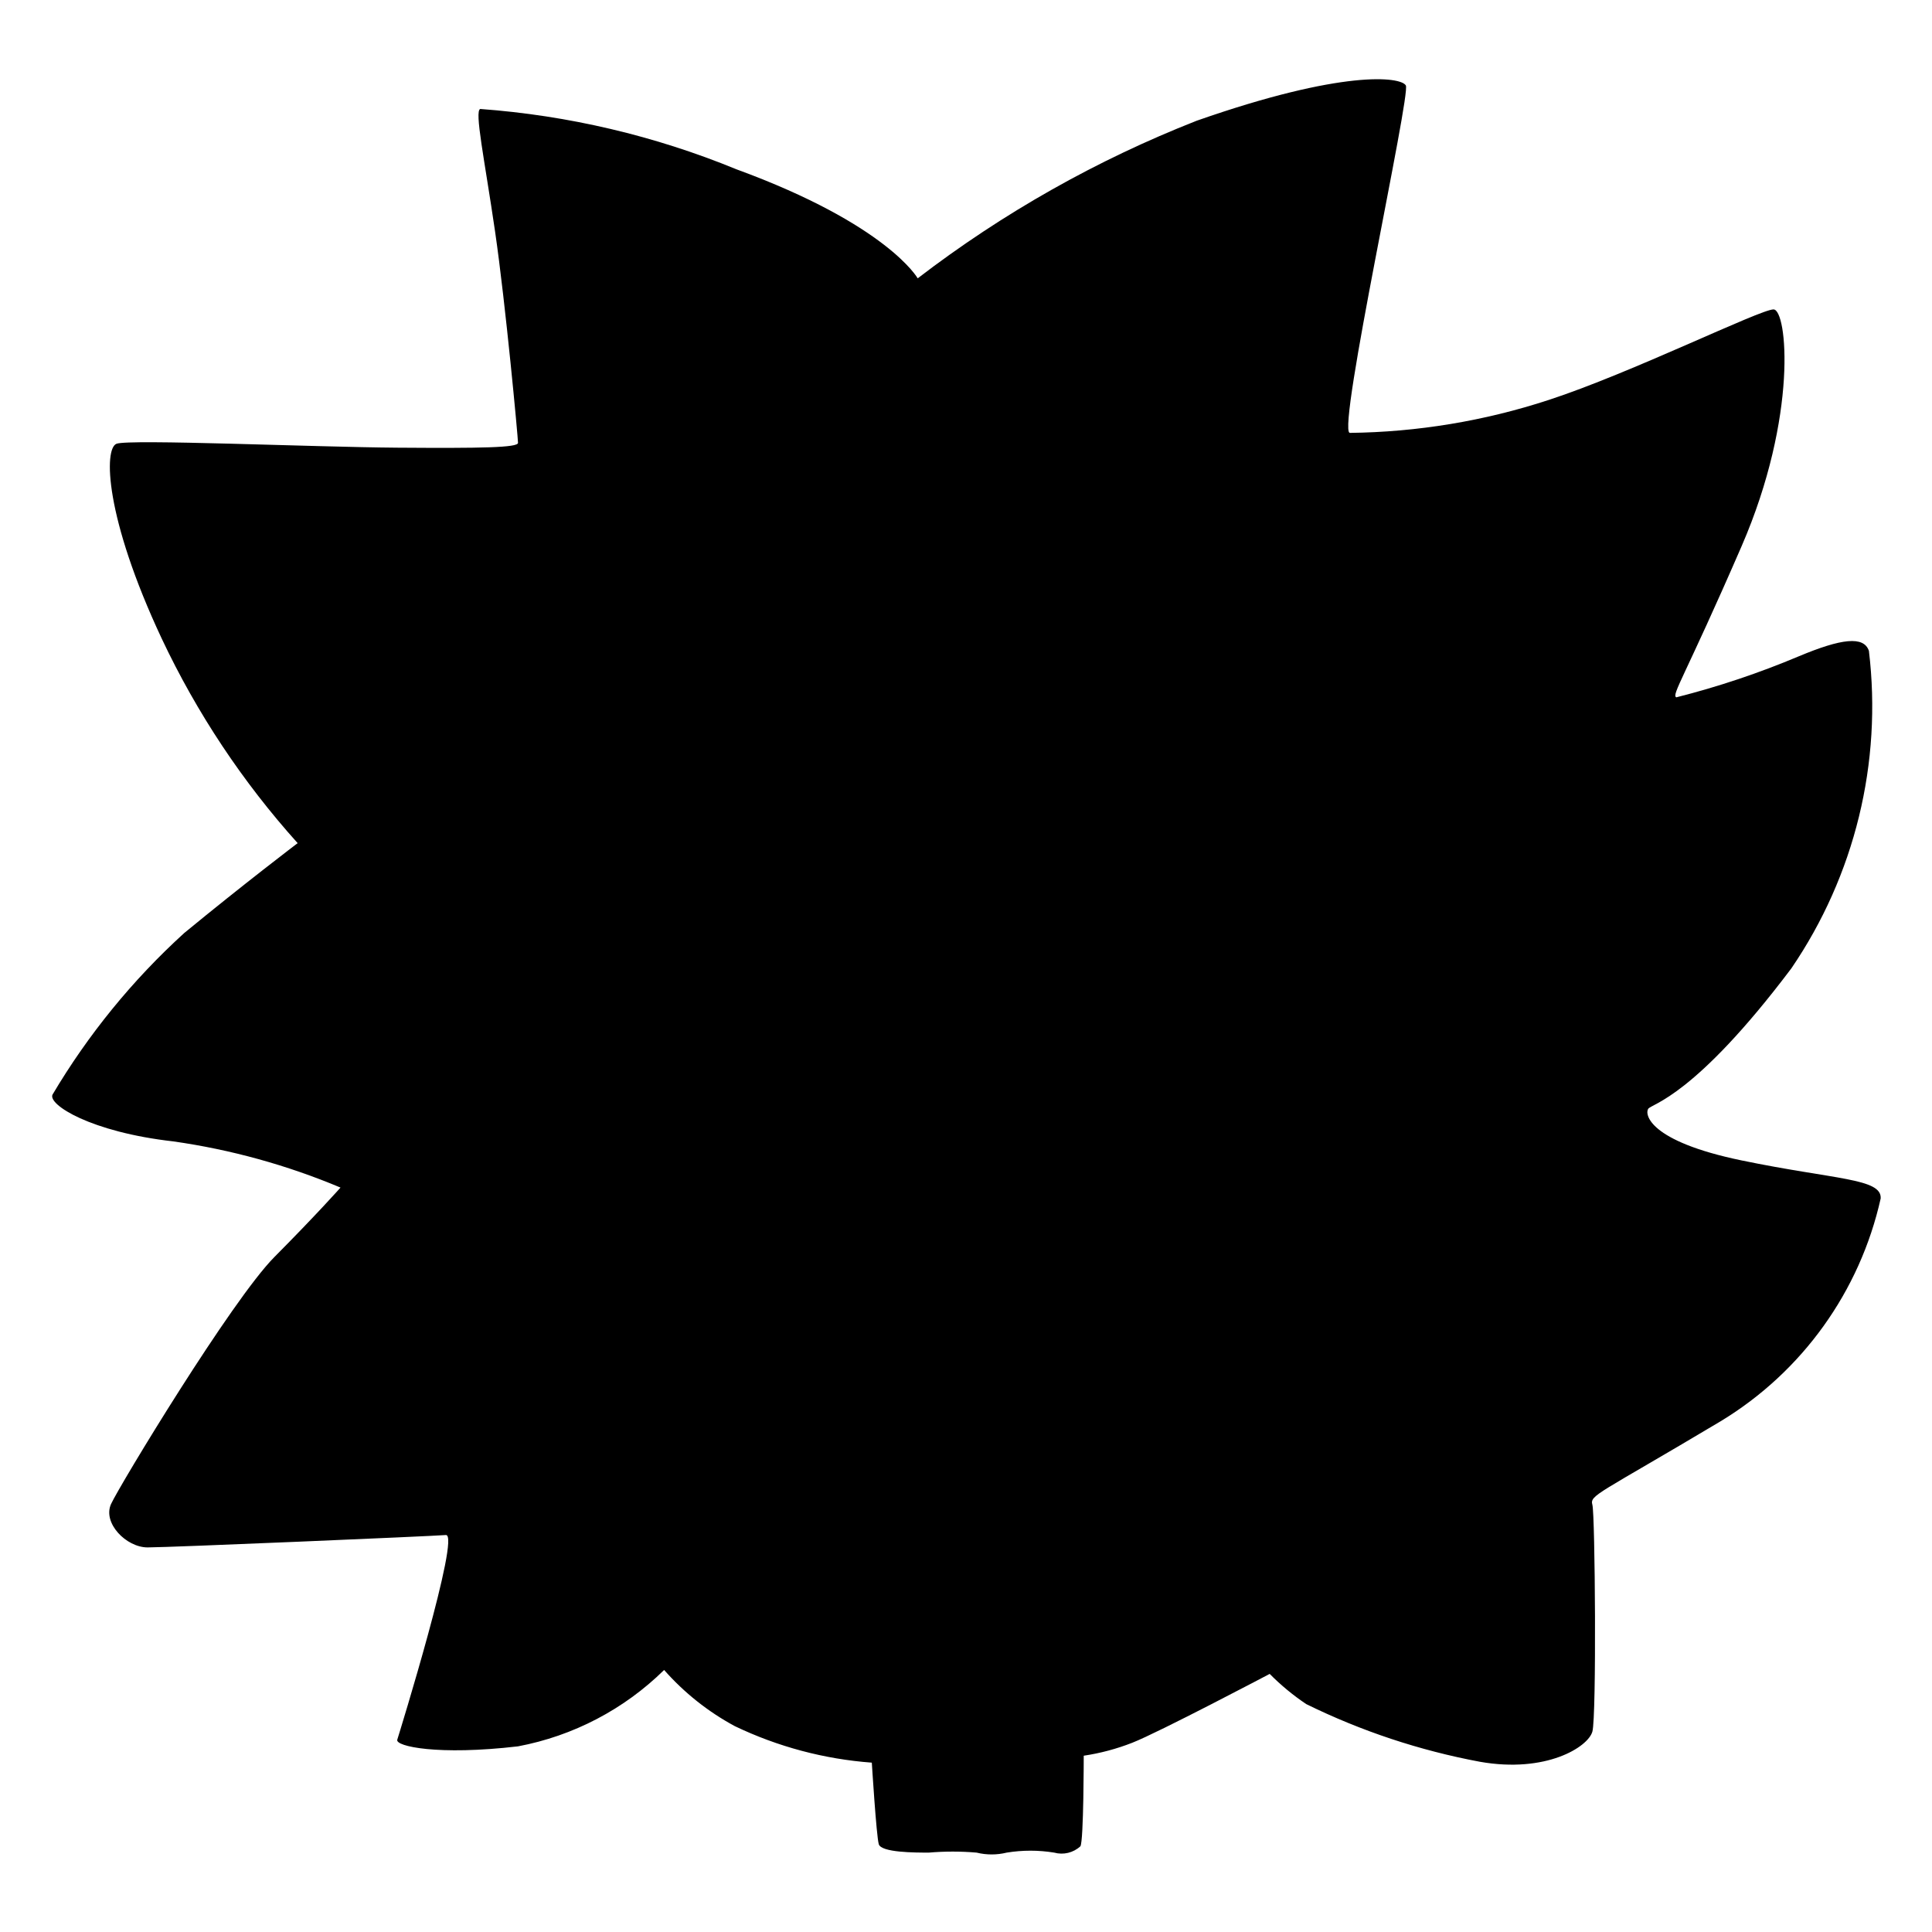
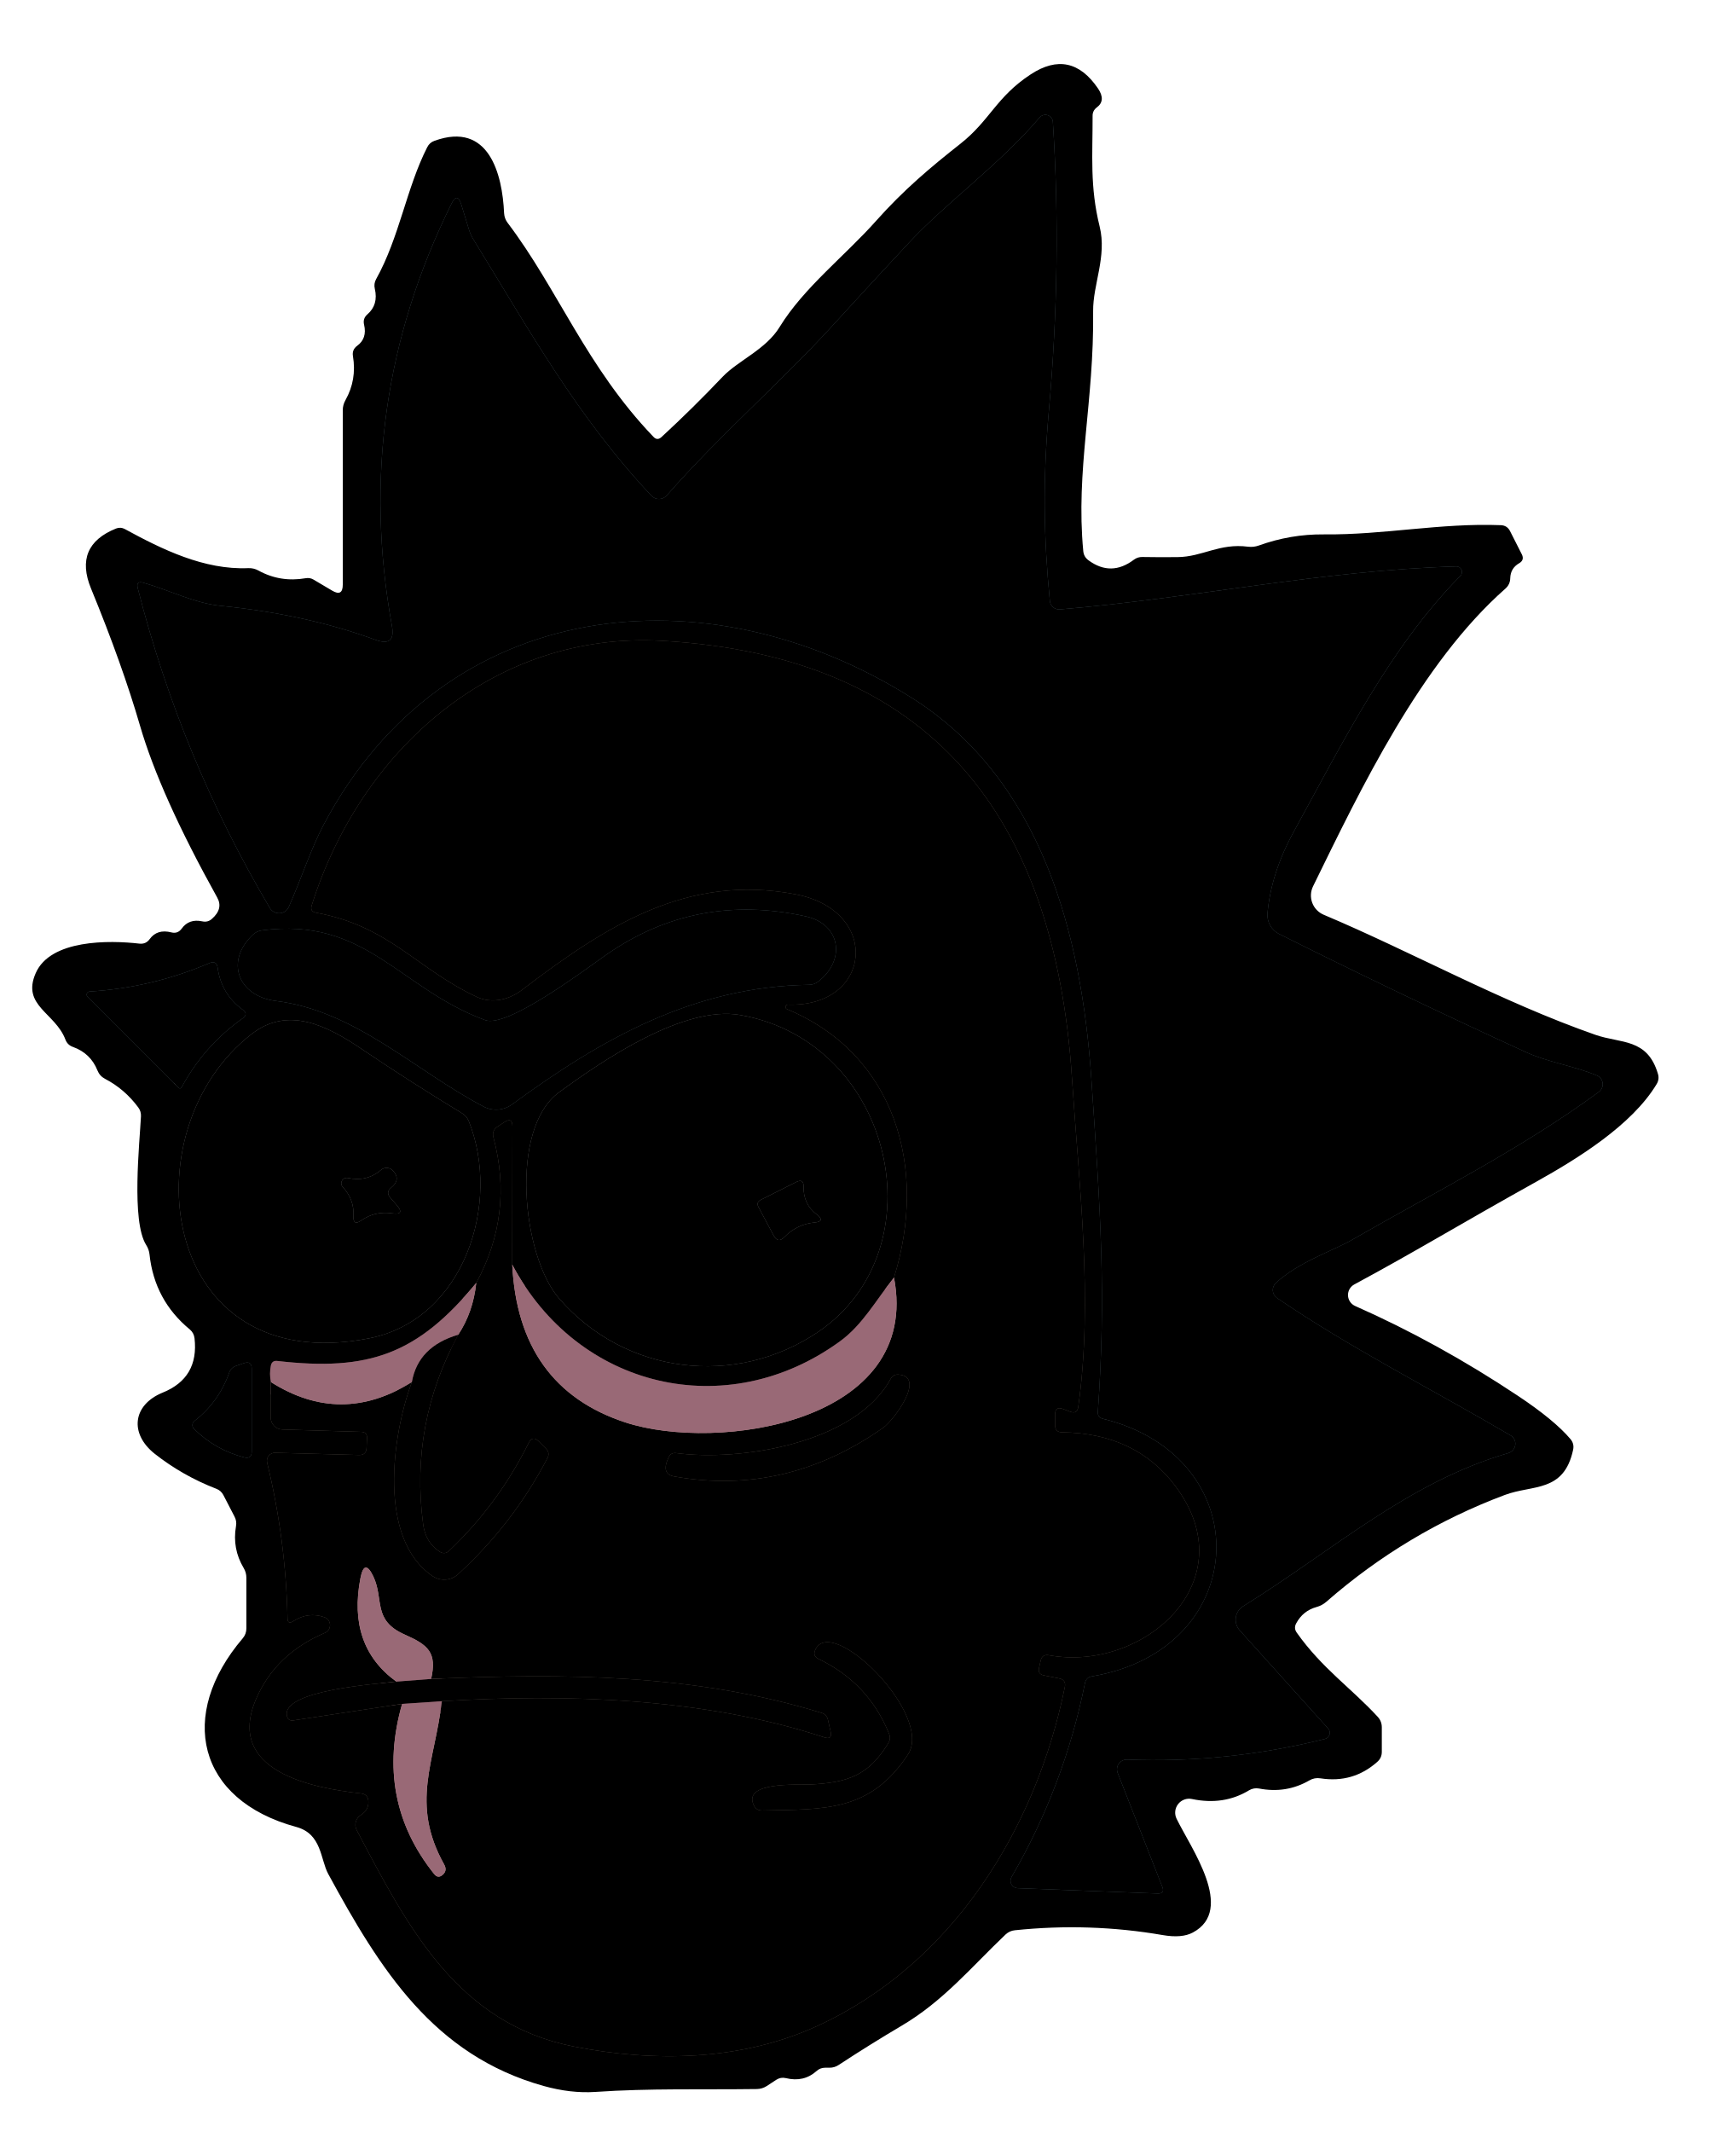
- <svg xmlns="http://www.w3.org/2000/svg" width="800px" height="800px" viewBox="0 0 64 64">
-   <path d="m9.86 27.93a28 28 0 0 1 -4.5-6.77c-1.9-4.05-1.92-6.3-1.5-6.46s6.52.11 9.3.13 4 0 4-.16-.41-4.6-.76-7-.69-4-.49-4.06a27.67 27.67 0 0 1 8.49 2c5 1.83 6 3.61 6 3.61a38 38 0 0 1 9.24-5.22c4.85-1.7 6.76-1.46 6.93-1.17s-2.28 11.39-1.86 11.51a22 22 0 0 0 6.59-1.09c2.73-.89 7-3 7.45-3s.82 3.52-1.06 7.85-2.33 4.92-2.16 5a28.33 28.33 0 0 0 4.06-1.36c1.41-.59 2.15-.68 2.32-.18a15.4 15.4 0 0 1 -2.57 10.52c-3.21 4.26-4.62 4.48-4.74 4.65s0 1.07 3.09 1.71 4.65.59 4.61 1.26a11.58 11.58 0 0 1 -5.3 7.38c-4.09 2.44-4.34 2.44-4.25 2.77s.14 7 0 7.51-1.53 1.39-3.73 1a22.33 22.33 0 0 1 -5.75-1.91 7.89 7.89 0 0 1 -1.21-1s-3.68 1.94-4.55 2.28a7.38 7.38 0 0 1 -1.61.43s0 2.82-.11 3a.92.92 0 0 1 -.87.21 4.88 4.88 0 0 0 -1.57 0 2.09 2.09 0 0 1 -1 0 9.27 9.27 0 0 0 -1.58 0c-.46 0-1.58 0-1.66-.28s-.23-2.7-.23-2.7a12.66 12.66 0 0 1 -4.54-1.21 8.49 8.49 0 0 1 -2.34-1.86 9.38 9.38 0 0 1 -4.84 2.53c-2.65.31-4.07 0-4-.22s2.11-6.82 1.61-6.78-9.17.41-9.88.41-1.5-.81-1.21-1.44 4-6.76 5.41-8.18 2.19-2.3 2.19-2.3a22.44 22.44 0 0 0 -5.54-1.53c-2.74-.31-4.16-1.22-4-1.55a23.31 23.31 0 0 1 4.36-5.35c1.98-1.63 3.76-2.98 3.76-2.98z" data-color="line" />
-   <path d="m5.86 16.34c.3-.3 13.5.06 13.54-.19s-1.88-11.15-1.5-11.15a46 46 0 0 1 9 3.71c2.63 1.68 2.76 2.3 3.47 2.26s4-3.19 8.43-4.88 5.92-1.8 5.92-1.63-1.44 7.31-1.72 8.64-.44 2.74-.15 2.82a28 28 0 0 0 8.26-1c3.93-1.11 6.74-2.66 6.79-2.37a55.16 55.16 0 0 1 -3.63 9.08c-1.19 1.83-1.67 3.41-1.42 3.54s1.66-.31 4.35-1.12 3-.94 3-.81a13.49 13.49 0 0 1 -2.2 7.64 33 33 0 0 1 -5.56 5.85 4.18 4.18 0 0 0 2 2.6c1.17.53 5.7 1.2 5.66 1.45a12.59 12.59 0 0 1 -5.31 6c-3.51 1.81-3.93 2-4 2.32s.18 7.26-.11 7.3a25.34 25.34 0 0 1 -5-.91c-1.41-.49-2-.94-2-1.06a21.37 21.37 0 0 0 2.83-4.51 12 12 0 0 0 .81-3s4.57.22 5-3-1.89-3.81-2.55-3.92a6.49 6.49 0 0 0 -1.33-.16s1.16-10.3-2.33-16-7.21-8.71-14.76-8.4-11.59 4.29-13.44 12-1.36 12.14-1.36 12.14-3.69.15-3.58 4.72 4.93 3.65 4.93 3.65a7 7 0 0 0 1.1 3.91c1.22 1.86 1.77 2.56 1.77 2.56s-4.88 1.86-4.92 1.58 1.25-4.54 1.08-5-1-1.36-1.3-1.36-9.71.41-9.8 0 2.09-3.76 4.27-6.51 3.25-3.81 3.21-4.18-1.51-2.11-4.72-2.58-4.48-.42-4.4-.54a32.65 32.65 0 0 1 5.35-5.44 7.72 7.72 0 0 0 2.52-2.18 35.44 35.44 0 0 1 -4.45-6.21c-1.77-3.33-1.87-5.53-1.75-5.66z" data-color="hair" />
-   <path d="m20.53 12a42.8 42.8 0 0 1 -.83-4.52 21.08 21.08 0 0 1 3.67 1.38c0 .17 0 .88-.12.88a16.26 16.26 0 0 0 -2.16-.44c0 .12.34 2 .3 2.07s-.78.74-.86.63z" data-color="line" />
-   <path d="m36 9.5a15.63 15.63 0 0 1 3.26-2.14c1.2-.43 1-.63 1.2-.43s.47.87.34 1a19.73 19.73 0 0 0 -3 1.31c-.95.63-1 1-1.23.92s-.45-.49-.57-.66z" data-color="line" />
-   <path d="m16.48 41.42a26.38 26.38 0 0 1 .7 4.85c-.12 0-2.36-.27-2.38-1.89a3.74 3.74 0 0 1 1.68-2.96z" data-color="skin" />
-   <path d="m48.49 41.46c.13-.14 2.37 0 2 1.93s-2.79 2.61-2.84 2.35a24.06 24.06 0 0 1 .65-2.33c.28-1.17-.06-1.7.19-1.95z" data-color="skin" />
-   <path d="m31.2 17.22c4 0 8.84.22 12.63 6.83s3.37 11.85 2.34 17.76-2.67 9.44-3.69 10.57a11.44 11.44 0 0 1 -1.28 1.3 15.58 15.58 0 0 0 -2.46-1.6c-.21.08-.5.38-.41.54s2 1.52 1.92 1.65-1.16.88-1.28.75a27 27 0 0 0 -2.47-1.89c-.16 0-.66.38-.57.55s2.37 1.64 2.13 1.81-1.57.76-1.74.63-1.93-1.93-2.09-1.93-.62.25-.5.46 1.43 1.77 1.43 1.77a30.9 30.9 0 0 1 -8.14-.1c-3.7-.68-6.31-4.76-7.5-9.11s-1.19-13.61.1-18.73 3.56-11.2 11.58-11.26z" data-color="skin" />
-   <path d="m30.23 58.37c.12-.12 1.25.08 2.37 0s1.66-.06 1.66.06.14 1.83 0 1.87a2.94 2.94 0 0 1 -1.53.06 2.87 2.87 0 0 0 -1.5-.32c-.41.08-.66.38-.79.21a6.4 6.4 0 0 1 -.21-1.88z" data-color="skin" />
-   <path d="m22.94 23.31c.33-.12 3-1.73 9.41-1.7s10.06 1.75 10.15 2.25 0 2.45-.35 2.45-2.34-1.39-9.69-1.31-9.46 1.83-9.87 1.55-.85-2.82.35-3.24z" data-color="line" />
-   <path d="m23.36 24c.25-.52 3.27-1.69 9.33-1.41s8.9 1.3 8.9 1.64.21.87 0 .87a28.74 28.74 0 0 0 -9.18-1.1 43.37 43.37 0 0 0 -8.87 1.27c-.34-.1-.26-1.14-.18-1.27z" data-color="hair" />
-   <path d="m35.14 28c2.79-1.14 8-.31 7.81 5.38s-7.13 6.49-9.48 3.31-1.23-7.52 1.67-8.69z" data-color="line" />
-   <path d="m35.58 28.89c2.28-.94 6.54-.26 6.41 4.41s-5.86 5.33-7.79 2.7-1-6.14 1.38-7.11z" data-color="eye" />
-   <path d="m23.74 27.85c2.57-1.05 7.35-.29 7.2 4.95s-6.57 6-8.74 3.06-1.13-6.92 1.54-8.01z" data-color="line" />
-   <path d="m24.15 28.68c2.1-.86 6-.24 5.9 4.07s-5.39 4.91-7.17 2.51-.88-5.68 1.27-6.58z" data-color="eye" />
-   <g data-color="line">
-     <path d="m25.51 31.85a1.07 1.07 0 1 1 -.32 1.7 1.12 1.12 0 0 1 .32-1.7z" data-color="line" />
-     <path d="m37.27 32.29a1.07 1.07 0 1 1 -.33 1.7 1.12 1.12 0 0 1 .33-1.7z" data-color="line" />
-     <path d="m21.92 37.74a5.37 5.37 0 0 0 3 1.29 9 9 0 0 0 3.08-.31c.2.05.21.65.2.81a6.57 6.57 0 0 1 -3.76.39 5.1 5.1 0 0 1 -3-1.44c-.09-.17.36-.74.48-.74z" data-color="line" />
-     <path d="m36.72 39.58a5.4 5.4 0 0 0 3.27 0 8.55 8.55 0 0 0 2.69-1.47c.21 0 .45.52.5.67a6.54 6.54 0 0 1 -3.32 1.82 5.13 5.13 0 0 1 -3.28-.19c-.17-.08.02-.79.14-.83z" data-color="line" />
-     <path d="m29.78 39.79c0-.13.73-.3.78-.1s-.13 6.38 1.57 6.34 1.14-6.36 1.3-6.45a2.14 2.14 0 0 1 .79 0s1 7.59-2 7.55-2.43-7.26-2.44-7.34z" data-color="line" />
-     <path d="m22.15 49.3a5.38 5.38 0 0 1 .19-1.74c.25-.55 1-1.17 1.16-1.13s.5.45.37.62-.86.58-.9 1.08 0 1.37-.11 1.42a1.18 1.18 0 0 1 -.71-.25z" data-color="line" />
-     <path d="m39.07 46.51s.53-.63.7-.63a2.7 2.7 0 0 1 1.5 1.49c.38 1 .39 1.94.1 2s-.79.13-.79 0 .41-1.24 0-1.91a3.37 3.37 0 0 0 -1.51-.95z" data-color="line" />
-     <path d="m24.38 48.58c.21.06 2.22 1.43 6.91 1.27a28 28 0 0 0 7.79-1.55 1.9 1.9 0 0 1 .17.83c0 .16-3.35 1.85-8.12 1.76s-6.94-1.23-7-1.4.13-.95.25-.91z" data-color="line" />
+ <svg xmlns="http://www.w3.org/2000/svg" version="1.2" baseProfile="tiny" viewBox="0 0 162 199">
+   <g stroke-width="2.00" fill="none" stroke-linecap="butt">
+     <path stroke="#5e6f77" vector-effect="non-scaling-stroke" d="   M 35.05 59.72   Q 28.55 57.34 20.62 56.55   C 18.13 56.30 15.84 55.09 13.38 54.39   Q 12.68 54.19 12.86 54.90   Q 16.89 70.72 25.19 84.75   A 1.00 0.99 41.6 0 0 26.96 84.65   C 28.07 82.16 29.04 79.19 30.22 76.97   C 41.54 55.61 65.95 53.05 85.14 65.15   C 97.27 72.80 100.96 87.24 101.88 100.64   C 102.75 113.27 103.27 120.83 102.49 131.77   Q 102.45 132.30 102.97 132.43   C 117.55 136.00 116.94 153.94 101.94 156.47   Q 101.40 156.56 101.29 157.09   Q 99.35 166.72 94.43 175.21   A 0.69 0.68 16.1 0 0 95.00 176.24   L 108.07 176.74   Q 108.76 176.76 108.51 176.12   L 104.34 165.48   A 0.91 0.91 0.0 0 1 105.23 164.24   Q 114.58 164.60 123.70 162.31   A 0.59 0.59 0.0 0 0 123.99 161.34   L 115.74 152.18   A 1.48 1.48 0.0 0 1 116.05 149.93   C 124.43 144.73 131.41 138.37 140.81 135.63   A 0.91 0.90 -37.9 0 0 141.02 133.98   C 133.68 129.67 126.12 125.86 119.21 121.15   A 0.90 0.90 0.0 0 1 119.11 119.75   C 121.28 117.76 124.45 116.75 126.23 115.72   C 133.99 111.26 142.03 107.23 149.26 101.92   A 0.89 0.89 0.0 0 0 149.07 100.38   C 146.95 99.50 144.52 99.15 142.48 98.22   Q 131.01 92.97 119.42 87.18   A 1.99 1.98 16.1 0 1 118.33 85.22   Q 118.67 81.47 120.79 77.61   C 125.25 69.50 129.77 60.38 136.33 53.76   A 0.52 0.52 0.0 0 0 135.95 52.87   C 123.44 53.23 111.41 55.85 98.95 56.88   A 0.87 0.87 0.0 0 1 98.01 56.09   C 97.43 50.09 97.34 44.85 97.92 38.31   Q 99.15 24.53 98.29 11.37   A 0.70 0.70 0.0 0 0 97.06 10.96   C 93.33 15.34 88.33 18.93 84.90 22.61   Q 81.27 26.50 77.69 30.43   C 73.04 35.53 67.11 40.69 62.24 46.25   A 0.97 0.97 0.0 0 1 60.81 46.27   C 53.89 38.89 49.49 30.95 44.18 22.32   Q 43.94 21.93 43.80 21.49   L 43.06 19.08   Q 42.69 17.91 42.15 19.01   Q 32.85 37.78 36.59 58.43   Q 36.95 60.42 35.05 59.72" />
+     <path stroke="#4d353b" vector-effect="non-scaling-stroke" d="   M 83.46 119.25   C 81.79 121.33 80.52 123.68 78.40 125.21   C 67.81 132.90 53.93 129.59 47.82 118.04" />
+     <path stroke="#6f665e" vector-effect="non-scaling-stroke" d="   M 47.82 118.04   L 47.84 105.16   Q 47.84 104.23 47.07 104.75   L 46.46 105.15   Q 45.89 105.52 46.07 106.18   Q 47.97 113.30 44.46 119.75" />
+     <path stroke="#4d353b" vector-effect="non-scaling-stroke" d="   M 44.46 119.75   C 39.00 126.38 34.46 128.02 25.89 127.03   Q 25.40 126.97 25.29 127.45   Q 25.13 128.23 25.29 129.00" />
+     <path stroke="#6f665e" vector-effect="non-scaling-stroke" d="   M 25.29 129.00   L 25.27 132.30   A 1.12 1.12 0.0 0 0 26.36 133.43   L 33.73 133.65   Q 34.29 133.67 34.26 134.23   L 34.22 135.17   Q 34.18 135.83 33.52 135.81   L 25.69 135.60   A 0.75 0.75 0.0 0 0 24.94 136.53   Q 26.68 143.69 26.84 151.04   Q 26.85 151.67 27.38 151.32   Q 28.78 150.42 30.28 150.95   A 0.78 0.78 0.0 0 1 30.33 152.41   Q 25.74 154.37 23.92 158.55   C 20.96 165.38 29.29 166.91 33.71 167.40   Q 34.33 167.47 34.39 168.10   Q 34.45 168.93 33.67 169.43   A 1.07 1.06 -30.3 0 0 33.30 170.82   C 38.06 179.87 42.70 188.88 53.56 191.02   C 61.02 192.49 69.11 192.38 76.24 189.13   C 88.99 183.32 96.75 170.57 99.41 157.46   Q 99.54 156.79 98.87 156.66   L 97.46 156.38   Q 96.87 156.27 97.00 155.68   L 97.15 155.01   Q 97.29 154.38 97.93 154.50   C 106.71 156.12 116.49 147.58 109.66 138.62   Q 105.97 133.78 99.16 133.69   Q 98.50 133.69 98.50 133.03   L 98.50 132.02   Q 98.50 131.24 99.23 131.51   L 99.92 131.77   Q 100.56 132.01 100.66 131.32   C 102.07 121.39 100.73 110.57 100.07 100.57   C 98.46 76.18 86.98 61.23 61.77 59.81   C 46.14 58.94 33.68 69.96 29.10 84.51   Q 28.92 85.08 29.50 85.19   C 36.40 86.46 38.88 90.43 44.53 93.06   C 45.95 93.72 47.58 93.28 48.69 92.43   C 56.60 86.40 64.16 81.55 74.25 83.47   C 82.34 85.01 81.39 94.05 73.55 93.77   A 0.22 0.22 0.0 0 0 73.46 94.19   C 83.57 98.40 86.65 109.00 83.46 119.25" />
+     <path stroke="#bc9b99" vector-effect="non-scaling-stroke" d="   M 25.29 129.00   Q 31.84 133.15 38.45 129.00" />
+     <path stroke="#6f665e" vector-effect="non-scaling-stroke" d="   M 38.45 129.00   C 36.59 133.98 35.25 143.63 40.38 147.11   A 1.92 1.92 0.0 0 0 42.76 146.94   Q 47.91 142.23 51.11 136.09   Q 51.36 135.60 50.97 135.21   L 50.30 134.54   Q 49.72 133.95 49.35 134.69   Q 46.53 140.37 41.93 144.75   Q 41.52 145.14 41.04 144.83   Q 39.72 143.97 39.50 142.25   Q 38.26 132.92 42.78 124.58" />
+     <path stroke="#bc9b99" vector-effect="non-scaling-stroke" d="   M 42.78 124.58   Q 44.17 122.48 44.46 119.75" />
+     <path stroke="#bc9b99" vector-effect="non-scaling-stroke" d="   M 47.82 118.04   Q 48.39 129.50 58.39 132.77   C 66.98 135.58 86.05 132.81 83.46 119.25" />
+     <path stroke="#4d353b" vector-effect="non-scaling-stroke" d="   M 42.78 124.58   Q 39.03 125.68 38.45 129.00" />
+     <path stroke="#5e6f77" vector-effect="non-scaling-stroke" d="   M 45.30 95.22   C 37.27 92.27 34.15 85.56 24.45 86.84   Q 23.96 86.91 23.60 87.25   C 20.97 89.75 22.24 92.99 25.77 93.43   C 33.20 94.35 38.78 99.96 45.15 103.29   A 2.52 2.50 -49.3 0 0 47.81 103.08   C 56.20 96.94 64.77 92.09 75.52 91.92   Q 76.01 91.92 76.40 91.61   C 78.99 89.58 78.48 86.25 75.21 85.53   Q 64.95 83.27 56.55 89.15   C 54.59 90.53 47.35 95.98 45.30 95.22" />
+     <path stroke="#5e6f77" vector-effect="non-scaling-stroke" d="   M 16.95 101.50   Q 19.04 97.62 22.64 95.06   Q 23.22 94.65 22.65 94.24   Q 20.66 92.78 20.32 90.34   Q 20.22 89.61 19.54 89.90   Q 14.19 92.19 8.37 92.55   A 0.29 0.29 0.0 0 0 8.18 93.05   L 16.67 101.54   A 0.18 0.17 36.4 0 0 16.95 101.50" />
+     <path stroke="#808080" vector-effect="non-scaling-stroke" d="   M 76.38 124.32   C 87.72 116.63 83.47 97.27 69.10 94.74   C 63.83 93.82 56.25 98.98 52.17 101.97   C 47.52 105.39 48.77 117.24 52.18 121.18   C 58.35 128.31 68.67 129.54 76.38 124.32" />
+     <path stroke="#808080" vector-effect="non-scaling-stroke" d="   M 34.45 124.92   C 43.34 123.18 46.82 112.28 43.76 104.64   Q 43.57 104.18 43.15 103.92   Q 38.40 101.04 33.82 97.95   C 30.40 95.63 26.84 93.92 23.50 96.51   C 11.86 105.51 14.90 128.76 34.45 124.92" />
+     <path stroke="#5e6f77" vector-effect="non-scaling-stroke" d="   M 18.16 132.63   A 0.49 0.49 0.0 0 0 18.11 133.37   Q 20.10 135.33 22.79 136.03   Q 23.50 136.21 23.50 135.48   L 23.50 127.77   Q 23.50 126.98 22.76 127.24   L 22.04 127.49   Q 21.57 127.65 21.40 128.12   Q 20.43 130.86 18.16 132.63" />
+     <path stroke="#6f665e" vector-effect="non-scaling-stroke" d="   M 62.94 137.81   Q 73.32 139.67 82.43 133.28   C 83.44 132.58 86.49 128.47 83.87 128.30   Q 83.38 128.27 83.14 128.71   C 79.85 134.75 69.06 136.43 63.12 135.63   Q 62.65 135.57 62.44 135.99   Q 61.66 137.58 62.94 137.81" />
+     <path stroke="#6f665e" vector-effect="non-scaling-stroke" d="   M 37.00 156.96   C 35.29 157.17 26.24 157.76 26.79 160.17   Q 26.90 160.66 27.40 160.58   L 37.54 159.04" />
+     <path stroke="#bc9b99" vector-effect="non-scaling-stroke" d="   M 37.54 159.04   Q 34.98 167.98 40.53 174.92   Q 40.89 175.37 41.32 175.00   Q 41.78 174.61 41.47 174.04   C 38.27 168.32 40.59 164.48 41.25 158.79" />
+     <path stroke="#6f665e" vector-effect="non-scaling-stroke" d="   M 41.25 158.79   C 52.77 158.09 65.69 158.45 76.94 162.16   Q 77.73 162.42 77.54 161.61   L 77.29 160.51   Q 77.18 160.03 76.70 159.88   C 64.78 156.21 52.61 156.18 40.25 156.71" />
+     <path stroke="#bc9b99" vector-effect="non-scaling-stroke" d="   M 40.25 156.71   C 40.80 154.25 40.00 153.55 37.78 152.57   C 34.75 151.23 35.87 149.29 34.85 147.14   Q 34.02 145.41 33.65 147.30   Q 32.42 153.64 37.00 156.96" />
+     <path stroke="#4d353b" vector-effect="non-scaling-stroke" d="   M 40.25 156.71   L 37.00 156.96" />
+     <path stroke="#4d353b" vector-effect="non-scaling-stroke" d="   M 41.25 158.79   L 37.54 159.04" />
+     <path stroke="#6f665e" vector-effect="non-scaling-stroke" d="   M 84.76 163.77   C 87.20 160.07 77.58 150.57 76.10 154.02   Q 75.86 154.58 76.41 154.84   Q 81.09 157.09 83.00 161.83   Q 83.19 162.29 82.92 162.72   C 81.10 165.70 79.19 166.40 75.53 166.57   C 74.45 166.61 69.31 166.29 70.37 168.50   Q 70.60 169.00 71.16 168.99   C 76.96 168.87 81.22 169.14 84.76 163.77" />
+     <path stroke="#808080" vector-effect="non-scaling-stroke" d="   M 73.22 115.47   Q 74.40 114.27 76.02 114.11   Q 77.11 114.01 76.24 113.35   Q 74.99 112.40 75.02 110.77   Q 75.04 109.98 74.33 110.33   L 71.03 111.99   Q 70.57 112.22 70.81 112.67   L 72.23 115.33   Q 72.63 116.08 73.22 115.47" />
+     <path stroke="#808080" vector-effect="non-scaling-stroke" d="   M 36.51 110.86   Q 37.45 110.11 36.70 109.28   A 0.82 0.81 48.8 0 0 35.57 109.20   Q 34.26 110.33 32.47 109.95   A 0.51 0.51 0.0 0 0 32.00 110.80   Q 33.08 111.95 33.00 113.52   Q 32.95 114.45 33.72 113.92   Q 35.01 113.02 36.59 113.25   Q 37.87 113.44 37.02 112.46   L 36.43 111.78   Q 36.00 111.28 36.51 110.86" />
+   </g>
+   <path data-color="skin" d="   M 25.29 129.00   Q 31.84 133.15 38.45 129.00   C 36.59 133.98 35.25 143.63 40.38 147.11   A 1.92 1.92 0.0 0 0 42.76 146.94   Q 47.91 142.23 51.11 136.09   Q 51.36 135.60 50.97 135.21   L 50.30 134.54   Q 49.72 133.95 49.35 134.69   Q 46.53 140.37 41.93 144.75   Q 41.52 145.14 41.04 144.83   Q 39.72 143.97 39.50 142.25   Q 38.26 132.92 42.78 124.58   Q 44.17 122.48 44.46 119.75   Q 47.97 113.30 46.07 106.18   Q 45.89 105.52 46.46 105.15   L 47.07 104.75   Q 47.84 104.23 47.84 105.16   L 47.82 118.04   Q 48.39 129.50 58.39 132.77   C 66.98 135.58 86.05 132.81 83.46 119.25   C 86.65 109.00 83.57 98.40 73.46 94.19   A 0.22 0.22 0.0 0 1 73.55 93.77   C 81.39 94.05 82.34 85.01 74.25 83.47   C 64.16 81.55 56.60 86.40 48.69 92.43   C 47.58 93.28 45.95 93.72 44.53 93.06   C 38.88 90.43 36.40 86.46 29.50 85.19   Q 28.92 85.08 29.10 84.51   C 33.68 69.96 46.14 58.94 61.77 59.81   C 86.98 61.23 98.46 76.18 100.07 100.57   C 100.73 110.57 102.07 121.39 100.66 131.32   Q 100.56 132.01 99.92 131.77   L 99.23 131.51   Q 98.50 131.24 98.50 132.02   L 98.50 133.03   Q 98.50 133.69 99.16 133.69   Q 105.97 133.78 109.66 138.62   C 116.49 147.58 106.71 156.12 97.93 154.50   Q 97.29 154.38 97.15 155.01   L 97.00 155.68   Q 96.87 156.27 97.46 156.38   L 98.87 156.66   Q 99.54 156.79 99.41 157.46   C 96.75 170.57 88.99 183.32 76.24 189.13   C 69.11 192.38 61.02 192.49 53.56 191.02   C 42.70 188.88 38.06 179.87 33.30 170.82   A 1.07 1.06 -30.3 0 1 33.67 169.43   Q 34.45 168.93 34.39 168.10   Q 34.33 167.47 33.71 167.40   C 29.29 166.91 20.96 165.38 23.92 158.55   Q 25.74 154.37 30.33 152.41   A 0.78 0.78 0.0 0 0 30.28 150.95   Q 28.78 150.42 27.38 151.32   Q 26.85 151.67 26.84 151.04   Q 26.68 143.69 24.94 136.53   A 0.75 0.75 0.0 0 1 25.69 135.60   L 33.52 135.81   Q 34.18 135.83 34.22 135.17   L 34.26 134.23   Q 34.29 133.67 33.73 133.65   L 26.36 133.43   A 1.12 1.12 0.0 0 1 25.27 132.30   L 25.29 129.00   Z   M 62.94 137.81   Q 73.32 139.67 82.43 133.28   C 83.44 132.58 86.49 128.47 83.87 128.30   Q 83.38 128.27 83.14 128.71   C 79.85 134.75 69.06 136.43 63.12 135.63   Q 62.65 135.57 62.44 135.99   Q 61.66 137.58 62.94 137.81   Z   M 37.00 156.96   C 35.29 157.17 26.24 157.76 26.79 160.17   Q 26.90 160.66 27.40 160.58   L 37.54 159.04   Q 34.98 167.98 40.53 174.92   Q 40.89 175.37 41.32 175.00   Q 41.78 174.61 41.47 174.04   C 38.27 168.32 40.59 164.48 41.25 158.79   C 52.77 158.09 65.69 158.45 76.94 162.16   Q 77.73 162.42 77.54 161.61   L 77.29 160.51   Q 77.18 160.03 76.70 159.88   C 64.78 156.21 52.61 156.18 40.25 156.71   C 40.80 154.25 40.00 153.55 37.78 152.57   C 34.75 151.23 35.87 149.29 34.85 147.14   Q 34.02 145.41 33.65 147.30   Q 32.42 153.64 37.00 156.96   Z   M 84.76 163.77   C 87.20 160.07 77.58 150.57 76.10 154.02   Q 75.86 154.58 76.41 154.84   Q 81.09 157.09 83.00 161.83   Q 83.19 162.29 82.92 162.72   C 81.10 165.70 79.19 166.40 75.53 166.57   C 74.45 166.61 69.31 166.29 70.37 168.50   Q 70.60 169.00 71.16 168.99   C 76.96 168.87 81.22 169.14 84.76 163.77   Z" />
+   <g data-color="skin">
+     <path d="   M 121.06 152.39   C 123.39 155.70 126.22 157.63 128.63 160.26   Q 129.00 160.67 129.00 161.23   L 129.00 163.52   Q 129.00 164.08 128.58 164.45   Q 126.32 166.46 123.28 165.99   Q 122.72 165.90 122.24 166.18   Q 120.08 167.43 117.54 166.94   Q 117.04 166.85 116.60 167.11   Q 114.24 168.54 111.28 167.92   A 1.30 1.30 0.0 0 0 109.84 169.76   C 111.17 172.50 115.35 178.25 111.36 180.38   Q 110.34 180.93 108.55 180.62   Q 101.72 179.44 94.74 180.17   Q 94.25 180.22 93.88 180.56   C 90.64 183.64 88.08 186.78 84.14 189.10   Q 81.18 190.85 78.30 192.74   Q 77.91 193.00 77.44 193.00   L 77.03 193.00   Q 76.57 193.00 76.23 193.31   Q 75.03 194.38 73.36 193.97   Q 72.89 193.86 72.48 194.12   L 71.58 194.71   Q 71.16 194.98 70.66 194.99   C 65.60 195.06 60.62 194.91 55.57 195.26   Q 53.27 195.41 50.74 194.70   C 40.49 191.83 35.51 183.87 30.64 174.91   C 29.90 173.54 30.05 171.18 27.67 170.53   C 18.37 168.01 16.57 160.06 22.66 152.92   Q 23.00 152.52 23.00 151.99   L 23.00 147.27   Q 23.00 146.78 22.75 146.36   Q 21.67 144.56 22.03 142.46   Q 22.12 141.98 21.89 141.55   L 20.86 139.56   Q 20.64 139.13 20.19 138.96   Q 17.04 137.74 14.45 135.70   C 12.07 133.82 12.37 131.13 15.20 129.98   Q 18.58 128.61 18.16 124.91   Q 18.10 124.41 17.72 124.09   Q 14.42 121.37 13.96 117.10   Q 13.91 116.62 13.65 116.21   C 12.24 114.00 13.04 106.64 13.16 104.19   Q 13.18 103.73 12.91 103.37   Q 11.65 101.66 9.81 100.70   Q 9.31 100.44 9.10 99.92   Q 8.46 98.31 6.81 97.72   Q 6.30 97.54 6.11 97.04   C 5.16 94.52 2.00 93.88 3.33 90.84   C 4.70 87.68 10.20 87.75 13.03 88.08   Q 13.62 88.14 13.97 87.66   Q 14.67 86.69 16.00 87.03   Q 16.59 87.18 16.96 86.68   Q 17.64 85.73 18.89 86.00   Q 19.40 86.11 19.78 85.77   Q 20.87 84.82 20.27 83.76   Q 14.94 74.17 13.07 67.73   Q 11.41 62.02 8.50 54.94   Q 6.85 50.93 10.84 49.33   Q 11.26 49.17 11.65 49.38   C 15.13 51.28 19.06 53.21 23.18 53.03   Q 23.68 53.01 24.12 53.25   Q 26.16 54.38 28.54 53.97   Q 28.93 53.90 29.27 54.10   L 31.01 55.13   Q 32.00 55.72 32.00 54.57   L 32.00 38.29   Q 32.00 37.79 32.25 37.35   Q 33.32 35.45 32.95 33.24   Q 32.85 32.64 33.34 32.28   Q 34.29 31.59 33.99 30.31   Q 33.85 29.73 34.30 29.34   Q 35.34 28.44 34.99 26.95   Q 34.88 26.48 35.11 26.06   C 37.29 22.15 37.94 17.56 39.88 13.75   Q 40.10 13.30 40.57 13.14   C 45.65 11.31 46.90 16.26 47.06 19.90   Q 47.09 20.40 47.39 20.80   C 52.07 26.97 54.75 34.26 61.00 40.77   Q 61.36 41.16 61.76 40.79   Q 64.72 38.06 67.45 35.18   C 68.92 33.64 71.51 32.62 72.79 30.51   C 75.05 26.83 78.93 23.84 81.82 20.58   C 84.36 17.73 86.84 15.64 89.67 13.41   C 92.43 11.23 93.01 9.04 96.24 6.93   Q 99.95 4.51 102.50 8.25   Q 103.27 9.38 102.39 10.03   Q 101.99 10.33 102.00 10.83   C 102.01 14.46 101.73 17.40 102.66 21.15   C 103.35 23.94 102.02 26.56 102.05 29.05   C 102.15 37.49 100.41 43.89 101.13 51.44   Q 101.18 51.98 101.62 52.30   Q 103.73 53.85 105.86 52.24   Q 106.21 51.98 106.64 51.99   Q 108.30 52.02 109.93 52.00   C 112.26 51.98 113.83 50.68 116.52 51.03   Q 117.03 51.09 117.51 50.92   Q 120.48 49.85 123.58 49.88   C 129.19 49.94 134.45 48.80 140.11 49.02   Q 140.70 49.04 140.97 49.57   L 142.07 51.74   Q 142.34 52.28 141.81 52.58   Q 141.02 53.04 140.99 53.96   Q 140.98 54.55 140.54 54.94   C 132.61 61.93 127.05 73.60 122.58 82.73   A 1.95 1.95 0.0 0 0 123.57 85.38   C 131.78 88.84 140.16 93.52 148.94 96.59   C 151.32 97.42 153.79 96.88 154.78 100.24   Q 154.93 100.75 154.65 101.20   C 152.34 105.04 147.22 108.18 143.46 110.28   C 136.20 114.32 132.28 116.74 126.43 119.89   A 1.12 1.12 0.0 0 0 126.51 121.90   Q 134.26 125.33 141.70 130.28   Q 145.10 132.54 146.61 134.32   Q 146.98 134.76 146.86 135.32   C 146.00 139.34 143.09 138.56 140.48 139.54   Q 131.28 142.99 123.82 149.51   Q 123.42 149.86 122.90 150.00   Q 121.64 150.35 121.01 151.52   Q 120.76 151.97 121.06 152.39   Z   M 35.05 59.72   Q 28.55 57.34 20.62 56.55   C 18.13 56.30 15.84 55.09 13.38 54.39   Q 12.68 54.19 12.86 54.90   Q 16.89 70.72 25.19 84.75   A 1.00 0.99 41.6 0 0 26.96 84.65   C 28.07 82.16 29.04 79.19 30.22 76.97   C 41.54 55.61 65.95 53.05 85.14 65.15   C 97.27 72.80 100.96 87.24 101.88 100.64   C 102.75 113.27 103.27 120.83 102.49 131.77   Q 102.45 132.30 102.97 132.43   C 117.55 136.00 116.94 153.94 101.94 156.47   Q 101.40 156.56 101.29 157.09   Q 99.35 166.72 94.43 175.21   A 0.69 0.68 16.1 0 0 95.00 176.24   L 108.07 176.74   Q 108.76 176.76 108.51 176.12   L 104.34 165.48   A 0.91 0.91 0.0 0 1 105.23 164.24   Q 114.58 164.60 123.70 162.31   A 0.59 0.59 0.0 0 0 123.99 161.34   L 115.74 152.18   A 1.48 1.48 0.0 0 1 116.05 149.93   C 124.43 144.73 131.41 138.37 140.81 135.63   A 0.91 0.90 -37.9 0 0 141.02 133.98   C 133.68 129.67 126.12 125.86 119.21 121.15   A 0.90 0.90 0.0 0 1 119.11 119.75   C 121.28 117.76 124.45 116.75 126.23 115.72   C 133.99 111.26 142.03 107.23 149.26 101.92   A 0.89 0.89 0.0 0 0 149.07 100.38   C 146.95 99.50 144.52 99.15 142.48 98.22   Q 131.01 92.97 119.42 87.18   A 1.99 1.98 16.1 0 1 118.33 85.22   Q 118.67 81.47 120.79 77.61   C 125.25 69.50 129.77 60.38 136.33 53.76   A 0.52 0.52 0.0 0 0 135.95 52.87   C 123.44 53.23 111.41 55.85 98.95 56.88   A 0.87 0.87 0.0 0 1 98.01 56.09   C 97.43 50.09 97.34 44.85 97.92 38.31   Q 99.15 24.53 98.29 11.37   A 0.70 0.70 0.0 0 0 97.06 10.96   C 93.33 15.34 88.33 18.93 84.90 22.61   Q 81.27 26.50 77.69 30.43   C 73.04 35.53 67.11 40.69 62.24 46.25   A 0.97 0.97 0.0 0 1 60.81 46.27   C 53.89 38.89 49.49 30.95 44.18 22.32   Q 43.94 21.93 43.80 21.49   L 43.06 19.08   Q 42.69 17.91 42.15 19.01   Q 32.85 37.78 36.59 58.43   Q 36.95 60.42 35.05 59.72   Z   M 83.46 119.25   C 81.79 121.33 80.52 123.68 78.40 125.21   C 67.81 132.90 53.93 129.59 47.82 118.04   L 47.84 105.16   Q 47.84 104.23 47.07 104.75   L 46.46 105.15   Q 45.89 105.52 46.07 106.18   Q 47.97 113.30 44.46 119.75   C 39.00 126.38 34.46 128.02 25.89 127.03   Q 25.40 126.97 25.29 127.45   Q 25.13 128.23 25.29 129.00   L 25.27 132.30   A 1.12 1.12 0.0 0 0 26.36 133.43   L 33.73 133.65   Q 34.29 133.67 34.26 134.23   L 34.22 135.17   Q 34.18 135.83 33.52 135.81   L 25.69 135.60   A 0.75 0.75 0.0 0 0 24.94 136.53   Q 26.68 143.69 26.84 151.04   Q 26.85 151.67 27.38 151.32   Q 28.78 150.42 30.28 150.95   A 0.78 0.78 0.0 0 1 30.33 152.41   Q 25.74 154.37 23.92 158.55   C 20.96 165.38 29.29 166.91 33.71 167.40   Q 34.33 167.47 34.39 168.10   Q 34.45 168.93 33.67 169.43   A 1.07 1.06 -30.3 0 0 33.30 170.82   C 38.06 179.87 42.70 188.88 53.56 191.02   C 61.02 192.49 69.11 192.38 76.24 189.13   C 88.99 183.32 96.75 170.57 99.41 157.46   Q 99.54 156.79 98.87 156.66   L 97.46 156.38   Q 96.87 156.27 97.00 155.68   L 97.15 155.01   Q 97.29 154.38 97.93 154.50   C 106.71 156.12 116.49 147.58 109.66 138.62   Q 105.97 133.78 99.16 133.69   Q 98.50 133.69 98.50 133.03   L 98.50 132.02   Q 98.50 131.24 99.23 131.51   L 99.92 131.77   Q 100.56 132.01 100.66 131.32   C 102.07 121.39 100.73 110.57 100.07 100.57   C 98.46 76.18 86.98 61.23 61.77 59.81   C 46.14 58.94 33.68 69.96 29.10 84.51   Q 28.92 85.08 29.50 85.19   C 36.40 86.46 38.88 90.43 44.53 93.06   C 45.95 93.72 47.58 93.28 48.69 92.43   C 56.60 86.40 64.16 81.55 74.25 83.47   C 82.34 85.01 81.39 94.05 73.55 93.77   A 0.22 0.22 0.0 0 0 73.46 94.19   C 83.57 98.40 86.65 109.00 83.46 119.25   Z   M 45.30 95.22   C 37.27 92.27 34.15 85.56 24.45 86.84   Q 23.96 86.91 23.60 87.25   C 20.97 89.75 22.24 92.99 25.77 93.43   C 33.20 94.35 38.78 99.96 45.15 103.29   A 2.52 2.50 -49.3 0 0 47.81 103.08   C 56.20 96.94 64.77 92.09 75.52 91.92   Q 76.01 91.92 76.40 91.61   C 78.99 89.58 78.48 86.25 75.21 85.53   Q 64.95 83.27 56.55 89.15   C 54.59 90.53 47.35 95.98 45.30 95.22   Z   M 16.95 101.50   Q 19.04 97.62 22.64 95.06   Q 23.22 94.65 22.65 94.24   Q 20.66 92.78 20.32 90.34   Q 20.22 89.61 19.54 89.90   Q 14.19 92.19 8.37 92.55   A 0.29 0.29 0.0 0 0 8.18 93.05   L 16.67 101.54   A 0.18 0.17 36.4 0 0 16.95 101.50   Z   M 76.38 124.32   C 87.72 116.63 83.47 97.27 69.10 94.74   C 63.83 93.82 56.25 98.98 52.17 101.97   C 47.52 105.39 48.77 117.24 52.18 121.18   C 58.35 128.31 68.67 129.54 76.38 124.32   Z   M 34.45 124.92   C 43.34 123.18 46.82 112.28 43.76 104.64   Q 43.57 104.18 43.15 103.92   Q 38.40 101.04 33.82 97.95   C 30.40 95.63 26.84 93.92 23.50 96.51   C 11.86 105.51 14.90 128.76 34.45 124.92   Z   M 18.16 132.63   A 0.49 0.49 0.0 0 0 18.11 133.37   Q 20.10 135.33 22.79 136.03   Q 23.50 136.21 23.50 135.48   L 23.50 127.77   Q 23.50 126.98 22.76 127.24   L 22.04 127.49   Q 21.57 127.65 21.40 128.12   Q 20.43 130.86 18.16 132.63   Z" />
+     <path d="   M 36.43 111.78   L 37.02 112.46   Q 37.87 113.44 36.59 113.25   Q 35.01 113.02 33.72 113.92   Q 32.95 114.45 33.00 113.52   Q 33.08 111.95 32.00 110.80   A 0.51 0.51 0.0 0 1 32.47 109.95   Q 34.26 110.33 35.57 109.20   A 0.82 0.81 48.8 0 1 36.70 109.28   Q 37.45 110.11 36.51 110.86   Q 36.00 111.28 36.43 111.78   Z" />
+     <path d="   M 72.23 115.33   L 70.81 112.67   Q 70.57 112.22 71.03 111.99   L 74.33 110.33   Q 75.04 109.98 75.02 110.77   Q 74.99 112.40 76.24 113.35   Q 77.11 114.01 76.02 114.11   Q 74.40 114.27 73.22 115.47   Q 72.63 116.08 72.23 115.33   Z" />
+     <path d="   M 42.78 124.58   Q 38.26 132.92 39.50 142.25   Q 39.72 143.97 41.04 144.83   Q 41.52 145.14 41.93 144.75   Q 46.53 140.37 49.35 134.69   Q 49.72 133.95 50.30 134.54   L 50.97 135.21   Q 51.36 135.60 51.11 136.09   Q 47.91 142.23 42.76 146.94   A 1.92 1.92 0.0 0 1 40.38 147.11   C 35.25 143.63 36.59 133.98 38.45 129.00   Q 39.03 125.68 42.78 124.58   Z" />
+     <path d="   M 62.94 137.81   Q 61.66 137.58 62.44 135.99   Q 62.65 135.57 63.12 135.63   C 69.06 136.43 79.85 134.75 83.14 128.71   Q 83.38 128.27 83.87 128.30   C 86.49 128.47 83.44 132.58 82.43 133.28   Q 73.32 139.67 62.94 137.81   Z" />
+     <path d="   M 76.10 154.02   C 77.58 150.57 87.20 160.07 84.76 163.77   C 81.22 169.14 76.96 168.87 71.16 168.99   Q 70.60 169.00 70.37 168.50   C 69.31 166.29 74.45 166.61 75.53 166.57   C 79.19 166.40 81.10 165.70 82.92 162.72   Q 83.19 162.29 83.00 161.83   Q 81.09 157.09 76.41 154.84   Q 75.86 154.58 76.10 154.02   Z" />
+     <path d="   M 41.25 158.79   L 37.54 159.04   L 27.40 160.58   Q 26.90 160.66 26.79 160.17   C 26.24 157.76 35.29 157.17 37.00 156.96   L 40.25 156.71   C 52.61 156.18 64.78 156.21 76.70 159.88   Q 77.18 160.03 77.29 160.51   L 77.54 161.61   Q 77.73 162.42 76.94 162.16   C 65.69 158.45 52.77 158.09 41.25 158.79   Z" />
+   </g>
+   <g>
+     <path data-color="hair" d="   M 35.05 59.72   Q 36.95 60.42 36.59 58.43   Q 32.85 37.78 42.15 19.01   Q 42.69 17.91 43.06 19.08   L 43.80 21.49   Q 43.94 21.93 44.18 22.32   C 49.49 30.95 53.89 38.89 60.81 46.27   A 0.97 0.97 0.0 0 0 62.24 46.25   C 67.11 40.69 73.04 35.53 77.69 30.43   Q 81.27 26.50 84.90 22.61   C 88.33 18.93 93.33 15.34 97.06 10.96   A 0.70 0.70 0.0 0 1 98.29 11.37   Q 99.15 24.53 97.92 38.31   C 97.34 44.85 97.43 50.09 98.01 56.09   A 0.87 0.87 0.0 0 0 98.95 56.88   C 111.41 55.85 123.44 53.23 135.95 52.87   A 0.52 0.52 0.0 0 1 136.33 53.76   C 129.77 60.38 125.25 69.50 120.79 77.61   Q 118.67 81.47 118.33 85.22   A 1.99 1.98 16.1 0 0 119.42 87.18   Q 131.01 92.97 142.48 98.22   C 144.52 99.15 146.95 99.50 149.07 100.38   A 0.89 0.89 0.0 0 1 149.26 101.92   C 142.03 107.23 133.99 111.26 126.23 115.72   C 124.45 116.75 121.28 117.76 119.11 119.75   A 0.90 0.90 0.0 0 0 119.21 121.15   C 126.12 125.86 133.68 129.67 141.02 133.98   A 0.91 0.90 -37.9 0 1 140.81 135.63   C 131.41 138.37 124.43 144.73 116.05 149.93   A 1.48 1.48 0.0 0 0 115.74 152.18   L 123.99 161.34   A 0.59 0.59 0.0 0 1 123.70 162.31   Q 114.58 164.60 105.23 164.24   A 0.91 0.91 0.0 0 0 104.34 165.48   L 108.51 176.12   Q 108.76 176.76 108.07 176.74   L 95.00 176.24   A 0.69 0.68 16.1 0 1 94.43 175.21   Q 99.35 166.72 101.29 157.09   Q 101.40 156.56 101.94 156.47   C 116.94 153.94 117.55 136.00 102.97 132.43   Q 102.45 132.30 102.49 131.77   C 103.27 120.83 102.75 113.27 101.88 100.64   C 100.96 87.24 97.27 72.80 85.14 65.15   C 65.95 53.05 41.54 55.61 30.22 76.97   C 29.04 79.19 28.07 82.16 26.96 84.65   A 1.00 0.99 41.6 0 1 25.19 84.75   Q 16.89 70.72 12.86 54.90   Q 12.68 54.19 13.38 54.39   C 15.84 55.09 18.13 56.30 20.62 56.55   Q 28.55 57.34 35.05 59.72   Z" />
+     <path data-color="hair" d="   M 24.45 86.84   C 34.15 85.56 37.27 92.27 45.30 95.22   C 47.35 95.98 54.59 90.53 56.55 89.15   Q 64.95 83.27 75.21 85.53   C 78.48 86.25 78.99 89.58 76.40 91.61   Q 76.01 91.92 75.52 91.92   C 64.77 92.09 56.20 96.94 47.81 103.08   A 2.52 2.50 -49.3 0 1 45.15 103.29   C 38.78 99.96 33.20 94.35 25.77 93.43   C 22.24 92.99 20.97 89.75 23.60 87.25   Q 23.96 86.91 24.45 86.84   Z" />
+     <path data-color="hair" d="   M 16.95 101.50   A 0.18 0.17 36.4 0 1 16.67 101.54   L 8.18 93.05   A 0.29 0.29 0.0 0 1 8.37 92.55   Q 14.19 92.19 19.54 89.90   Q 20.22 89.61 20.32 90.34   Q 20.66 92.78 22.65 94.24   Q 23.22 94.65 22.64 95.06   Q 19.04 97.62 16.95 101.50   Z" />
+     <path data-color="hair" d="   M 18.16 132.63   Q 20.43 130.86 21.40 128.12   Q 21.57 127.65 22.04 127.49   L 22.76 127.24   Q 23.50 126.98 23.50 127.77   L 23.50 135.48   Q 23.50 136.21 22.79 136.03   Q 20.10 135.33 18.11 133.37   A 0.49 0.49 0.0 0 1 18.16 132.63   Z" />
+   </g>
+   <g>
+     <path data-color="eye" d="   M 69.10 94.74   C 83.47 97.27 87.72 116.63 76.38 124.32   C 68.67 129.54 58.35 128.31 52.18 121.18   C 48.77 117.24 47.52 105.39 52.17 101.97   C 56.25 98.98 63.83 93.82 69.10 94.74   Z   M 73.22 115.47   Q 74.40 114.27 76.02 114.11   Q 77.11 114.01 76.24 113.35   Q 74.99 112.40 75.02 110.77   Q 75.04 109.98 74.33 110.33   L 71.03 111.99   Q 70.57 112.22 70.81 112.67   L 72.23 115.33   Q 72.63 116.08 73.22 115.47   Z" />
+     <path data-color="eye" d="   M 43.76 104.64   C 46.82 112.28 43.34 123.18 34.45 124.92   C 14.90 128.76 11.86 105.51 23.50 96.51   C 26.84 93.92 30.40 95.63 33.82 97.95   Q 38.40 101.04 43.15 103.92   Q 43.57 104.18 43.76 104.64   Z   M 36.51 110.86   Q 37.45 110.11 36.70 109.28   A 0.82 0.81 48.8 0 0 35.57 109.20   Q 34.26 110.33 32.47 109.95   A 0.51 0.51 0.0 0 0 32.00 110.80   Q 33.08 111.95 33.00 113.52   Q 32.95 114.45 33.72 113.92   Q 35.01 113.02 36.59 113.25   Q 37.87 113.44 37.02 112.46   L 36.43 111.78   Q 36.00 111.28 36.51 110.86   Z" />
+   </g>
+   <g fill="#996976">
+     <path d="   M 47.82 118.04   C 53.93 129.59 67.81 132.90 78.40 125.21   C 80.52 123.68 81.79 121.33 83.46 119.25   C 86.05 132.81 66.98 135.58 58.39 132.77   Q 48.39 129.50 47.82 118.04   Z" />
+     <path d="   M 44.46 119.75   Q 44.17 122.48 42.78 124.58   Q 39.03 125.68 38.45 129.00   Q 31.84 133.15 25.29 129.00   Q 25.13 128.23 25.29 127.45   Q 25.40 126.97 25.89 127.03   C 34.46 128.02 39.00 126.38 44.46 119.75   Z" />
+     <path d="   M 40.25 156.71   L 37.00 156.96   Q 32.42 153.64 33.65 147.30   Q 34.02 145.41 34.85 147.14   C 35.87 149.29 34.75 151.23 37.78 152.57   C 40.00 153.55 40.80 154.25 40.25 156.71   Z" />
+     <path d="   M 41.25 158.79   C 40.59 164.48 38.27 168.32 41.47 174.04   Q 41.78 174.61 41.32 175.00   Q 40.89 175.37 40.53 174.92   Q 34.98 167.98 37.54 159.04   L 41.25 158.79   Z" />
  </g>
</svg>
